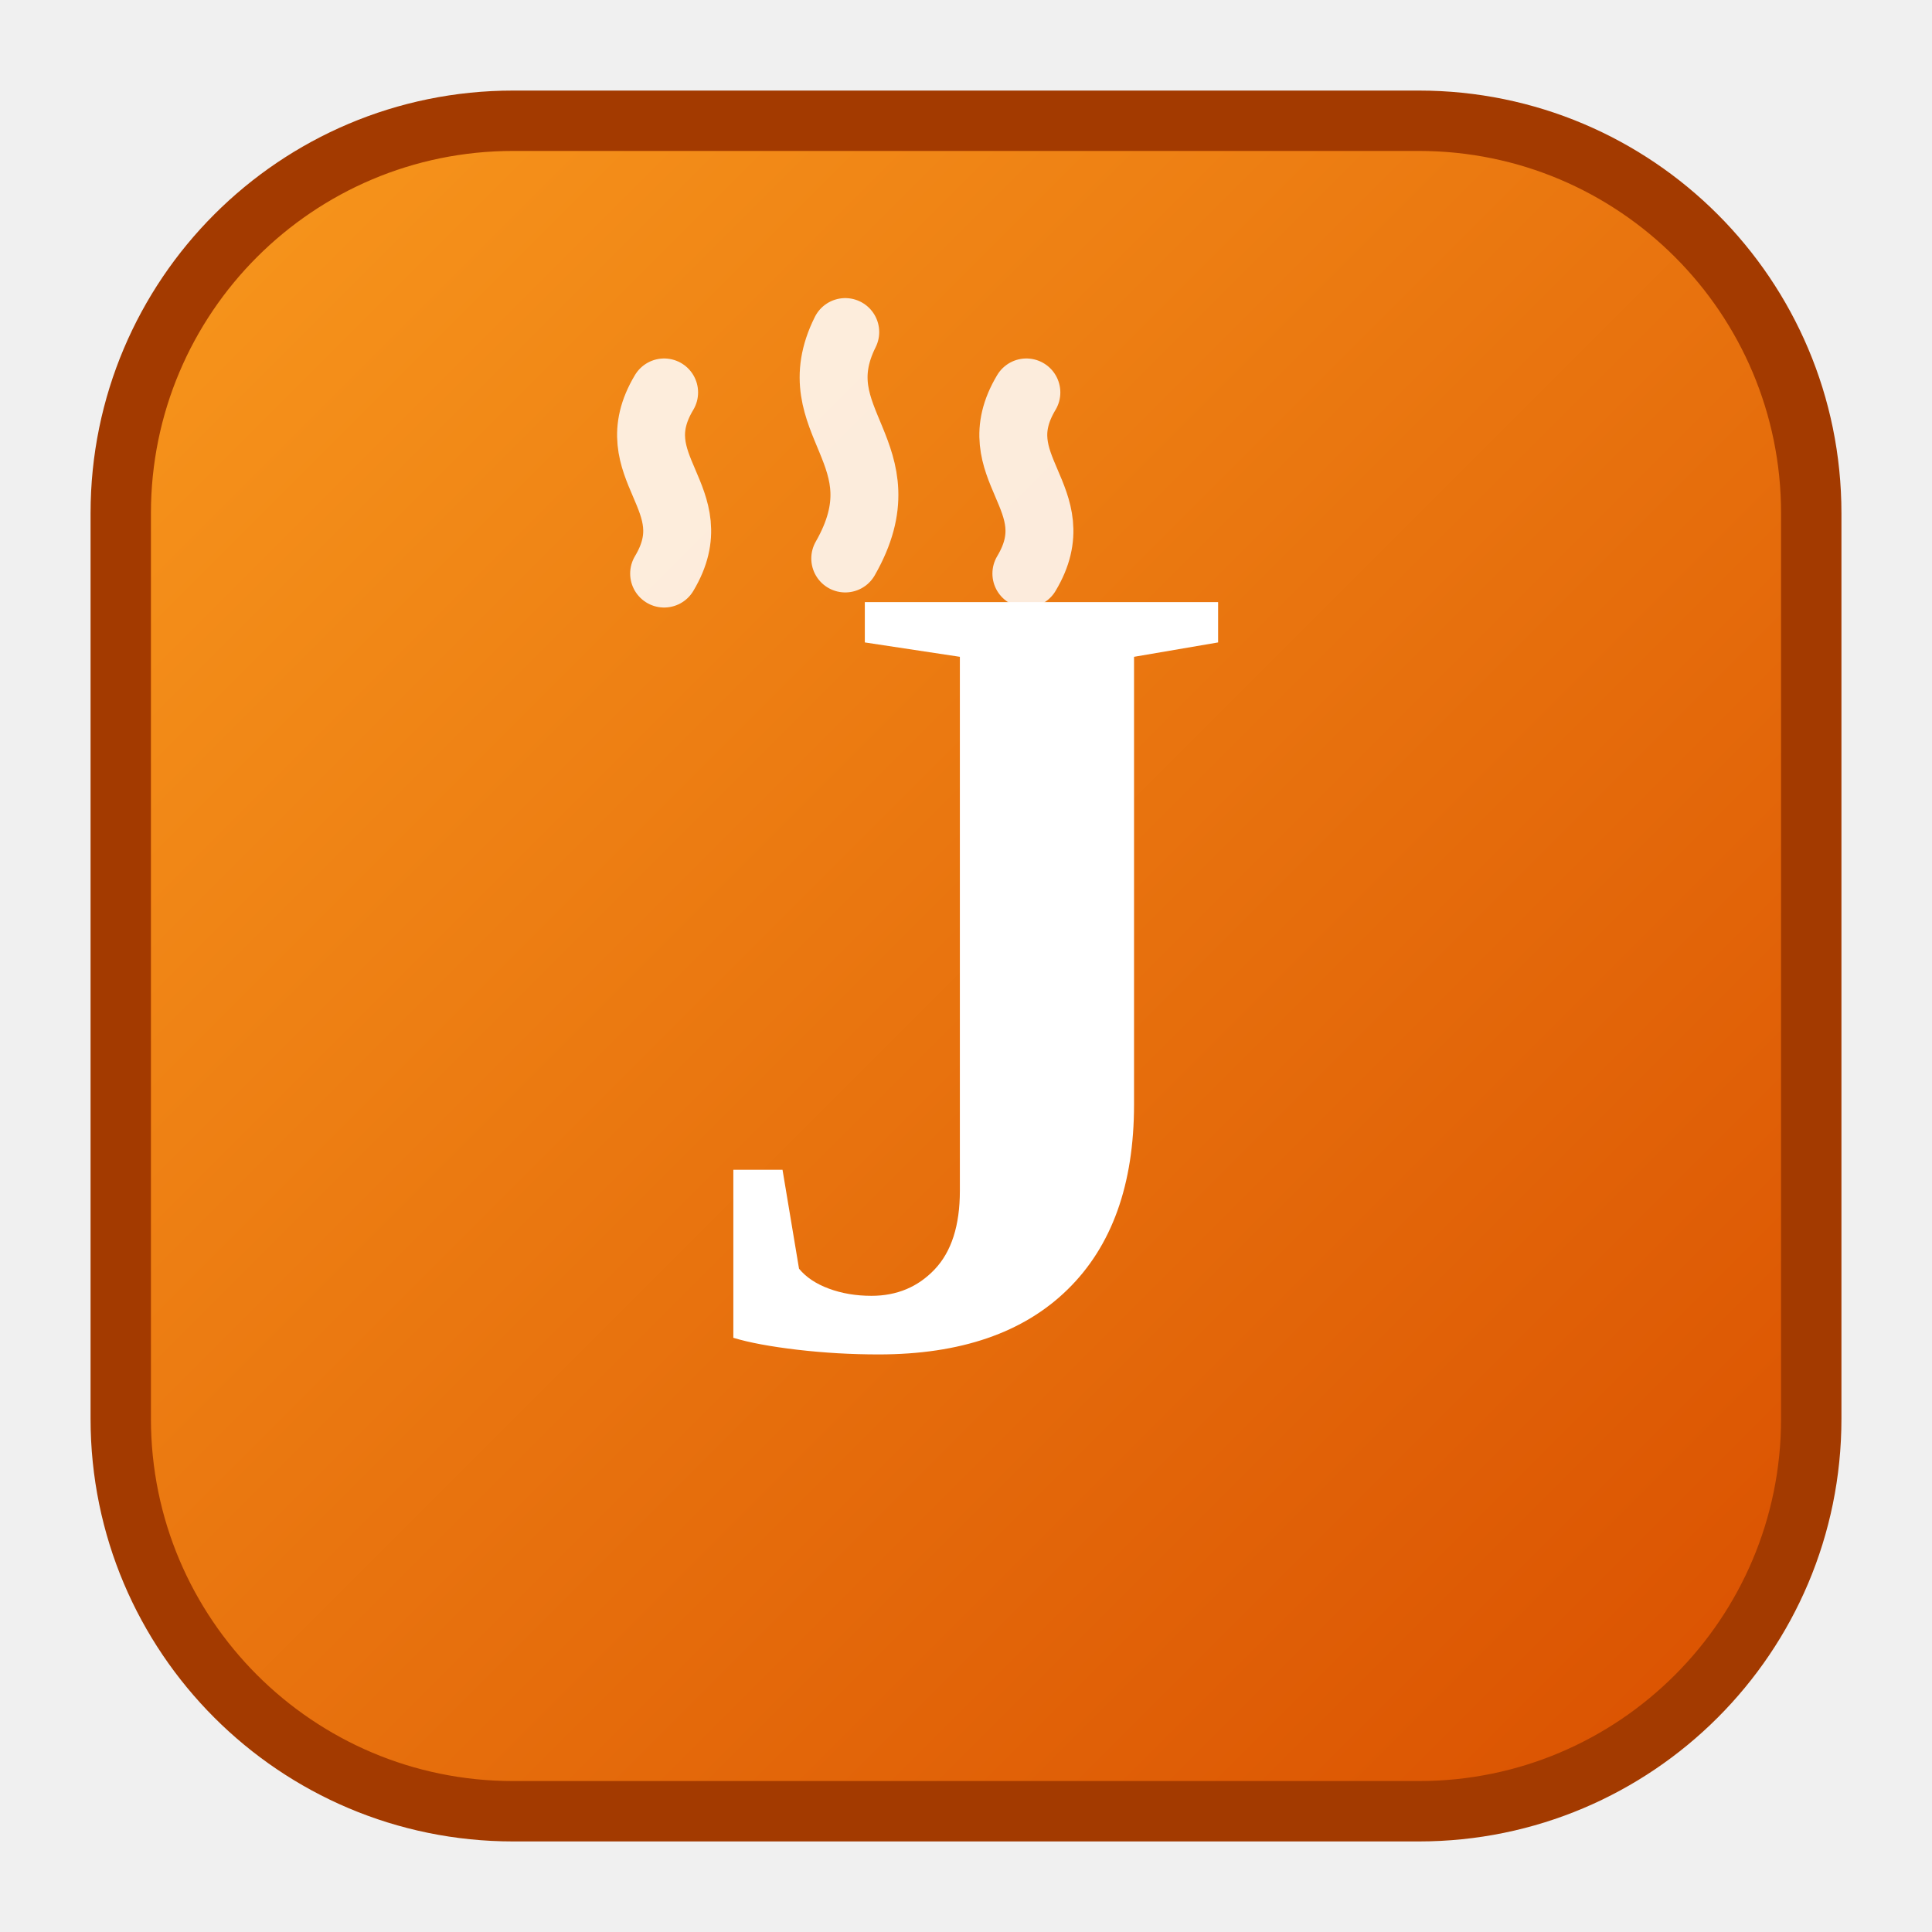
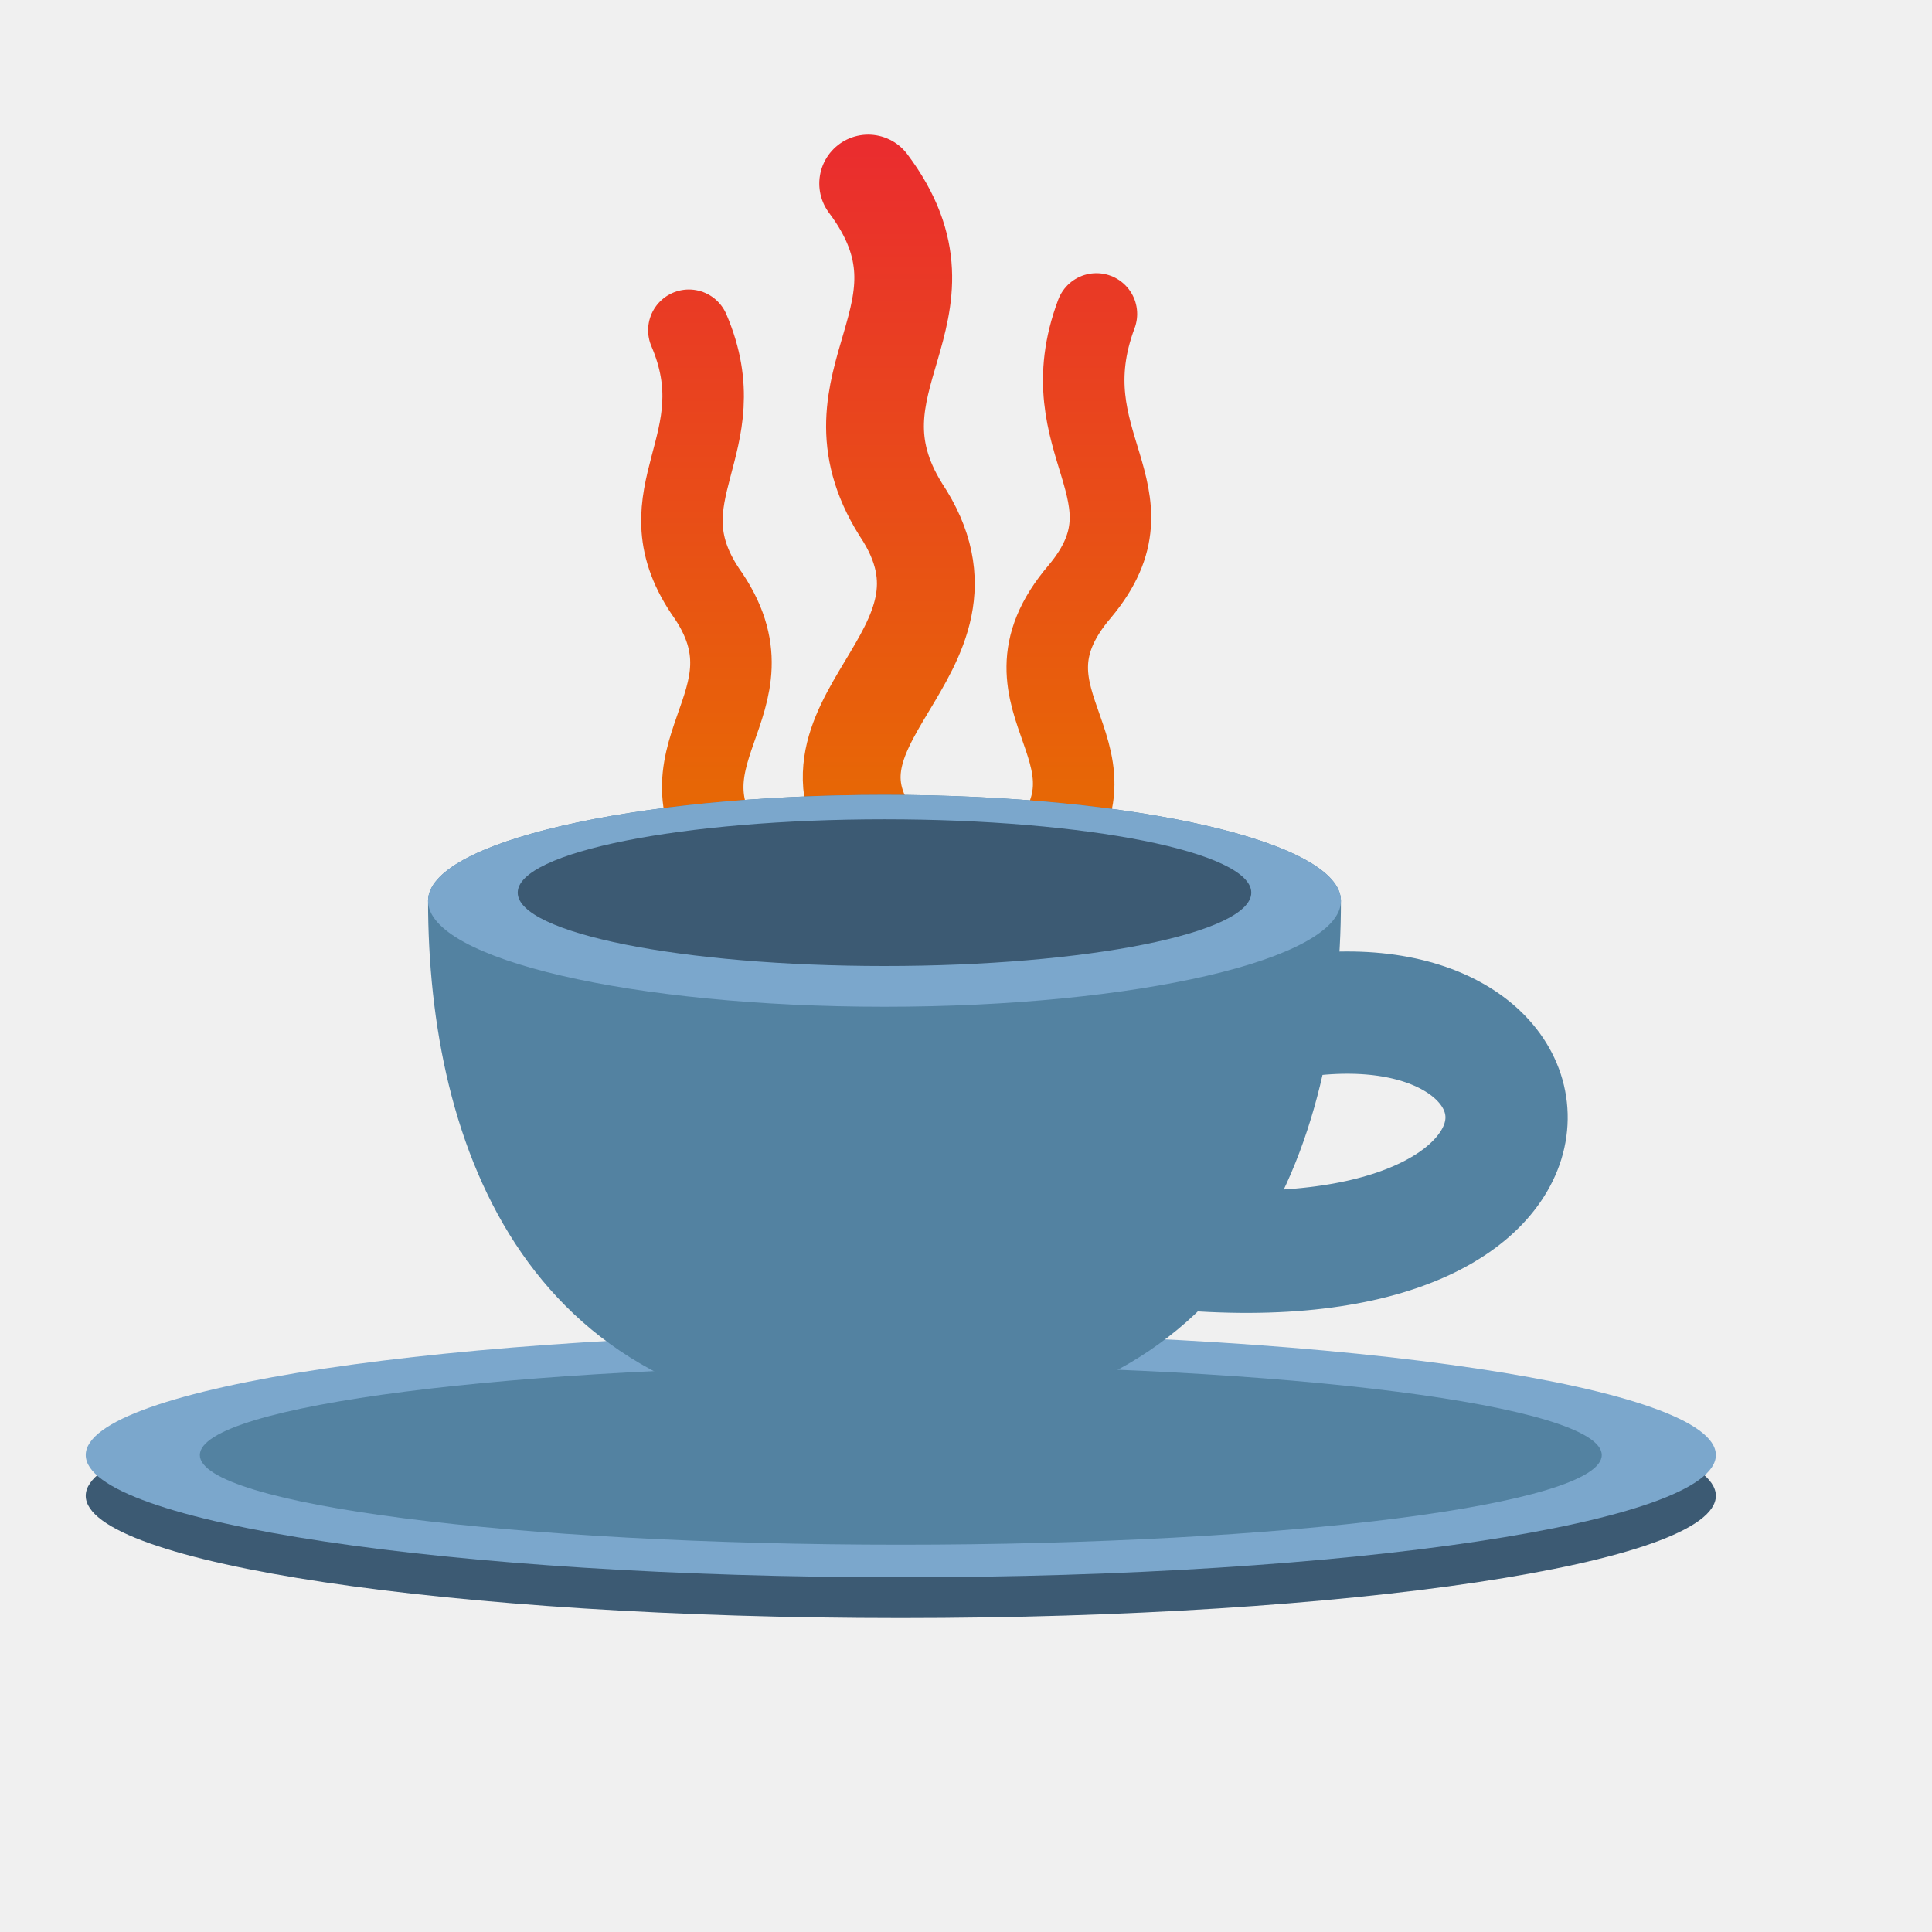
<svg xmlns="http://www.w3.org/2000/svg" viewBox="0 0 256 256">
  <defs>
-     <linearGradient id="bg" x1="0" y1="0" x2="1" y2="1">
-       <stop offset="0" stop-color="#f8981d" />
-       <stop offset="1" stop-color="#d94f00" />
+     <linearGradient id="jsteam" gradientUnits="userSpaceOnUse" x1="118" y1="118" x2="118" y2="28">
+       <stop offset="0" stop-color="#E76F00" />
+       <stop offset="1" stop-color="#EA2D2E" />
    </linearGradient>
  </defs>
-   <rect x="16" y="16" width="224" height="224" rx="52" fill="url(#bg)" />
-   <rect x="16" y="16" width="224" height="224" rx="52" fill="none" stroke="#a33a00" stroke-width="8" />
-   <text x="128" y="178" font-family="Georgia, 'Times New Roman', serif" font-size="150" font-weight="bold" fill="#ffffff" text-anchor="middle">J</text>
-   <path d="M88 52 c-6 10 6 14 0 24 M112 44 c-6 12 8 16 0 30 M136 52 c-6 10 6 14 0 24" fill="none" stroke="#ffffff" stroke-width="9" stroke-linecap="round" opacity="0.85" />
+   <g transform="translate(128,128) scale(1.08) translate(-128,-128)">
+     <g fill="none" stroke="url(#jsteam)" stroke-linecap="round" stroke-linejoin="round">
+       <path d="M118,114 C104,98 132,90 120,72 C110,56 128,48 116,32" stroke-width="12" />
+       <path d="M100,116 C88,102 106,96 96,82 C88,70 100,64 94,50" stroke-width="10" />
+       <path d="M136,116 C150,102 130,96 142,82 C152,70 138,64 144,48" stroke-width="10" />
+     </g>
+     <path d="M170,134 C205,130 206,170 148,162" fill="none" stroke="#5382A1" stroke-width="15" stroke-linecap="round" />
+     <ellipse cx="120" cy="193" rx="100" ry="15" fill="#3C5A73" />
+     <ellipse cx="120" cy="188" rx="100" ry="15" fill="#7BA7CC" />
+     <ellipse cx="120" cy="188" rx="86" ry="11" fill="#5382A1" />
+     <path d="M62,120 C62,150 74,184 118,184 C162,184 174,150 174,120 A56 13 0 0 0 62 120 Z" fill="#5382A1" />
+     <ellipse cx="118" cy="120" rx="56" ry="13" fill="#7BA7CC" />
+     <ellipse cx="118" cy="119" rx="45" ry="9" fill="#3C5A73" />
+   </g>
</svg>
